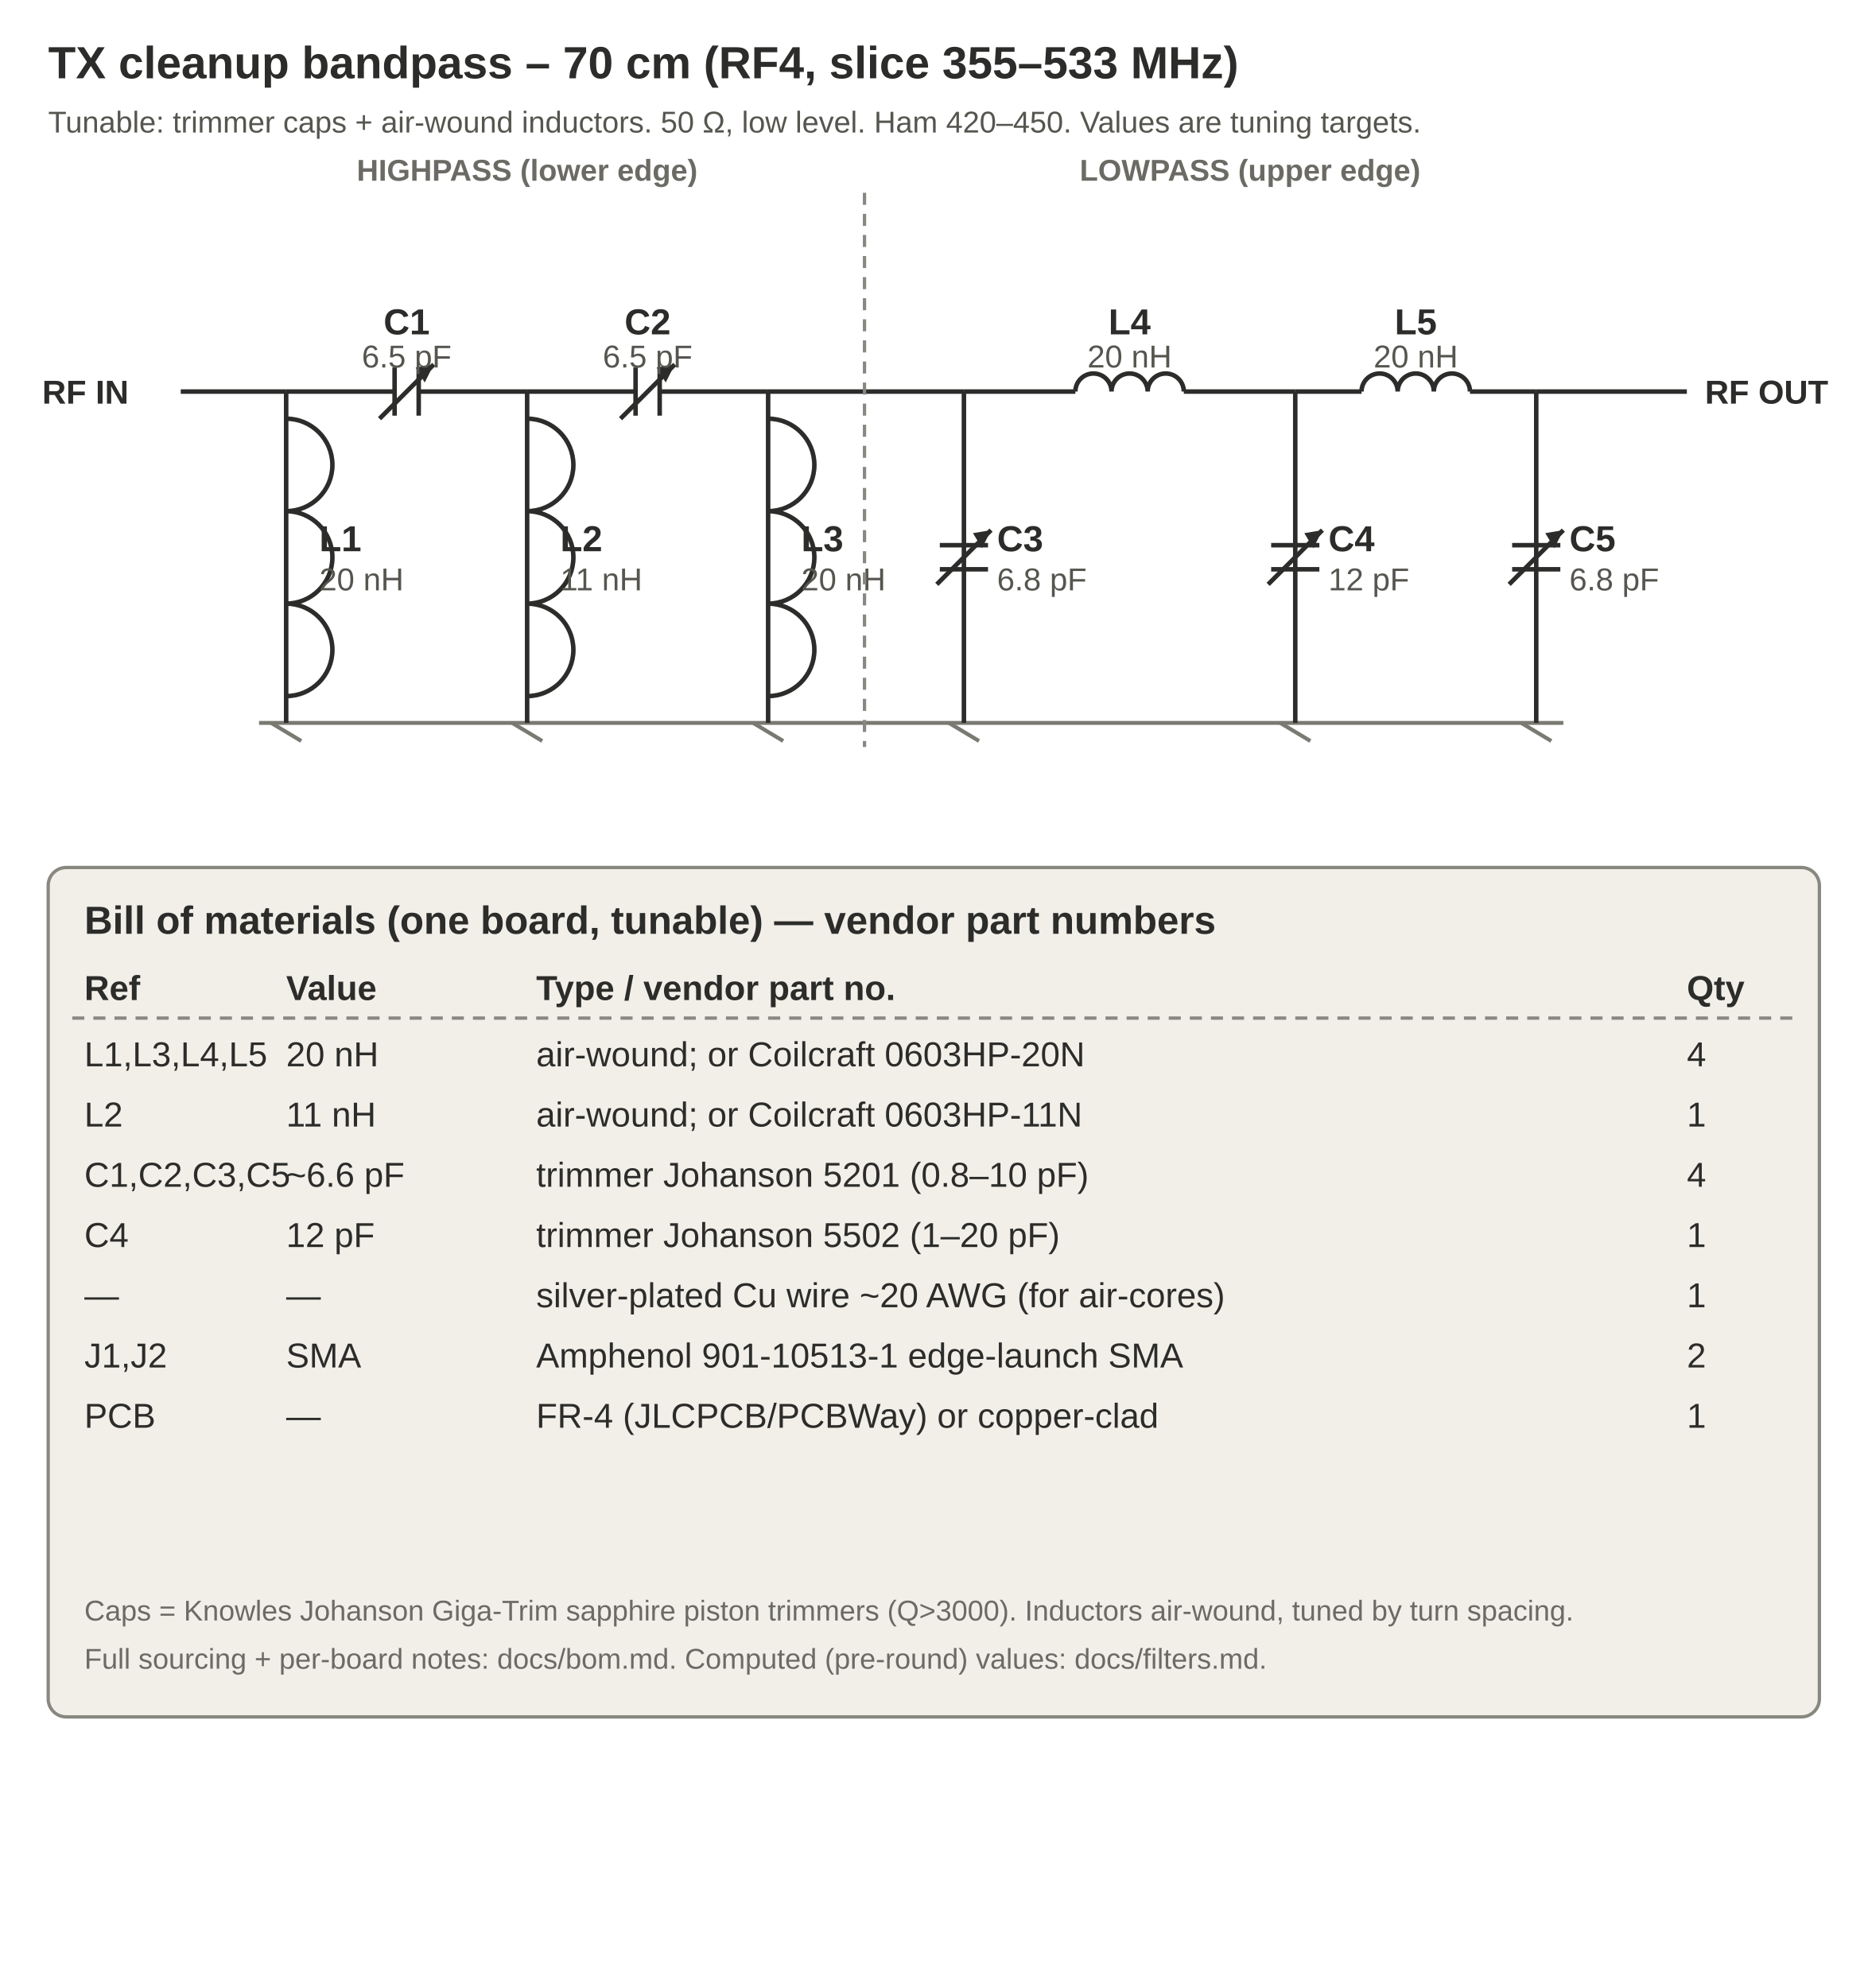
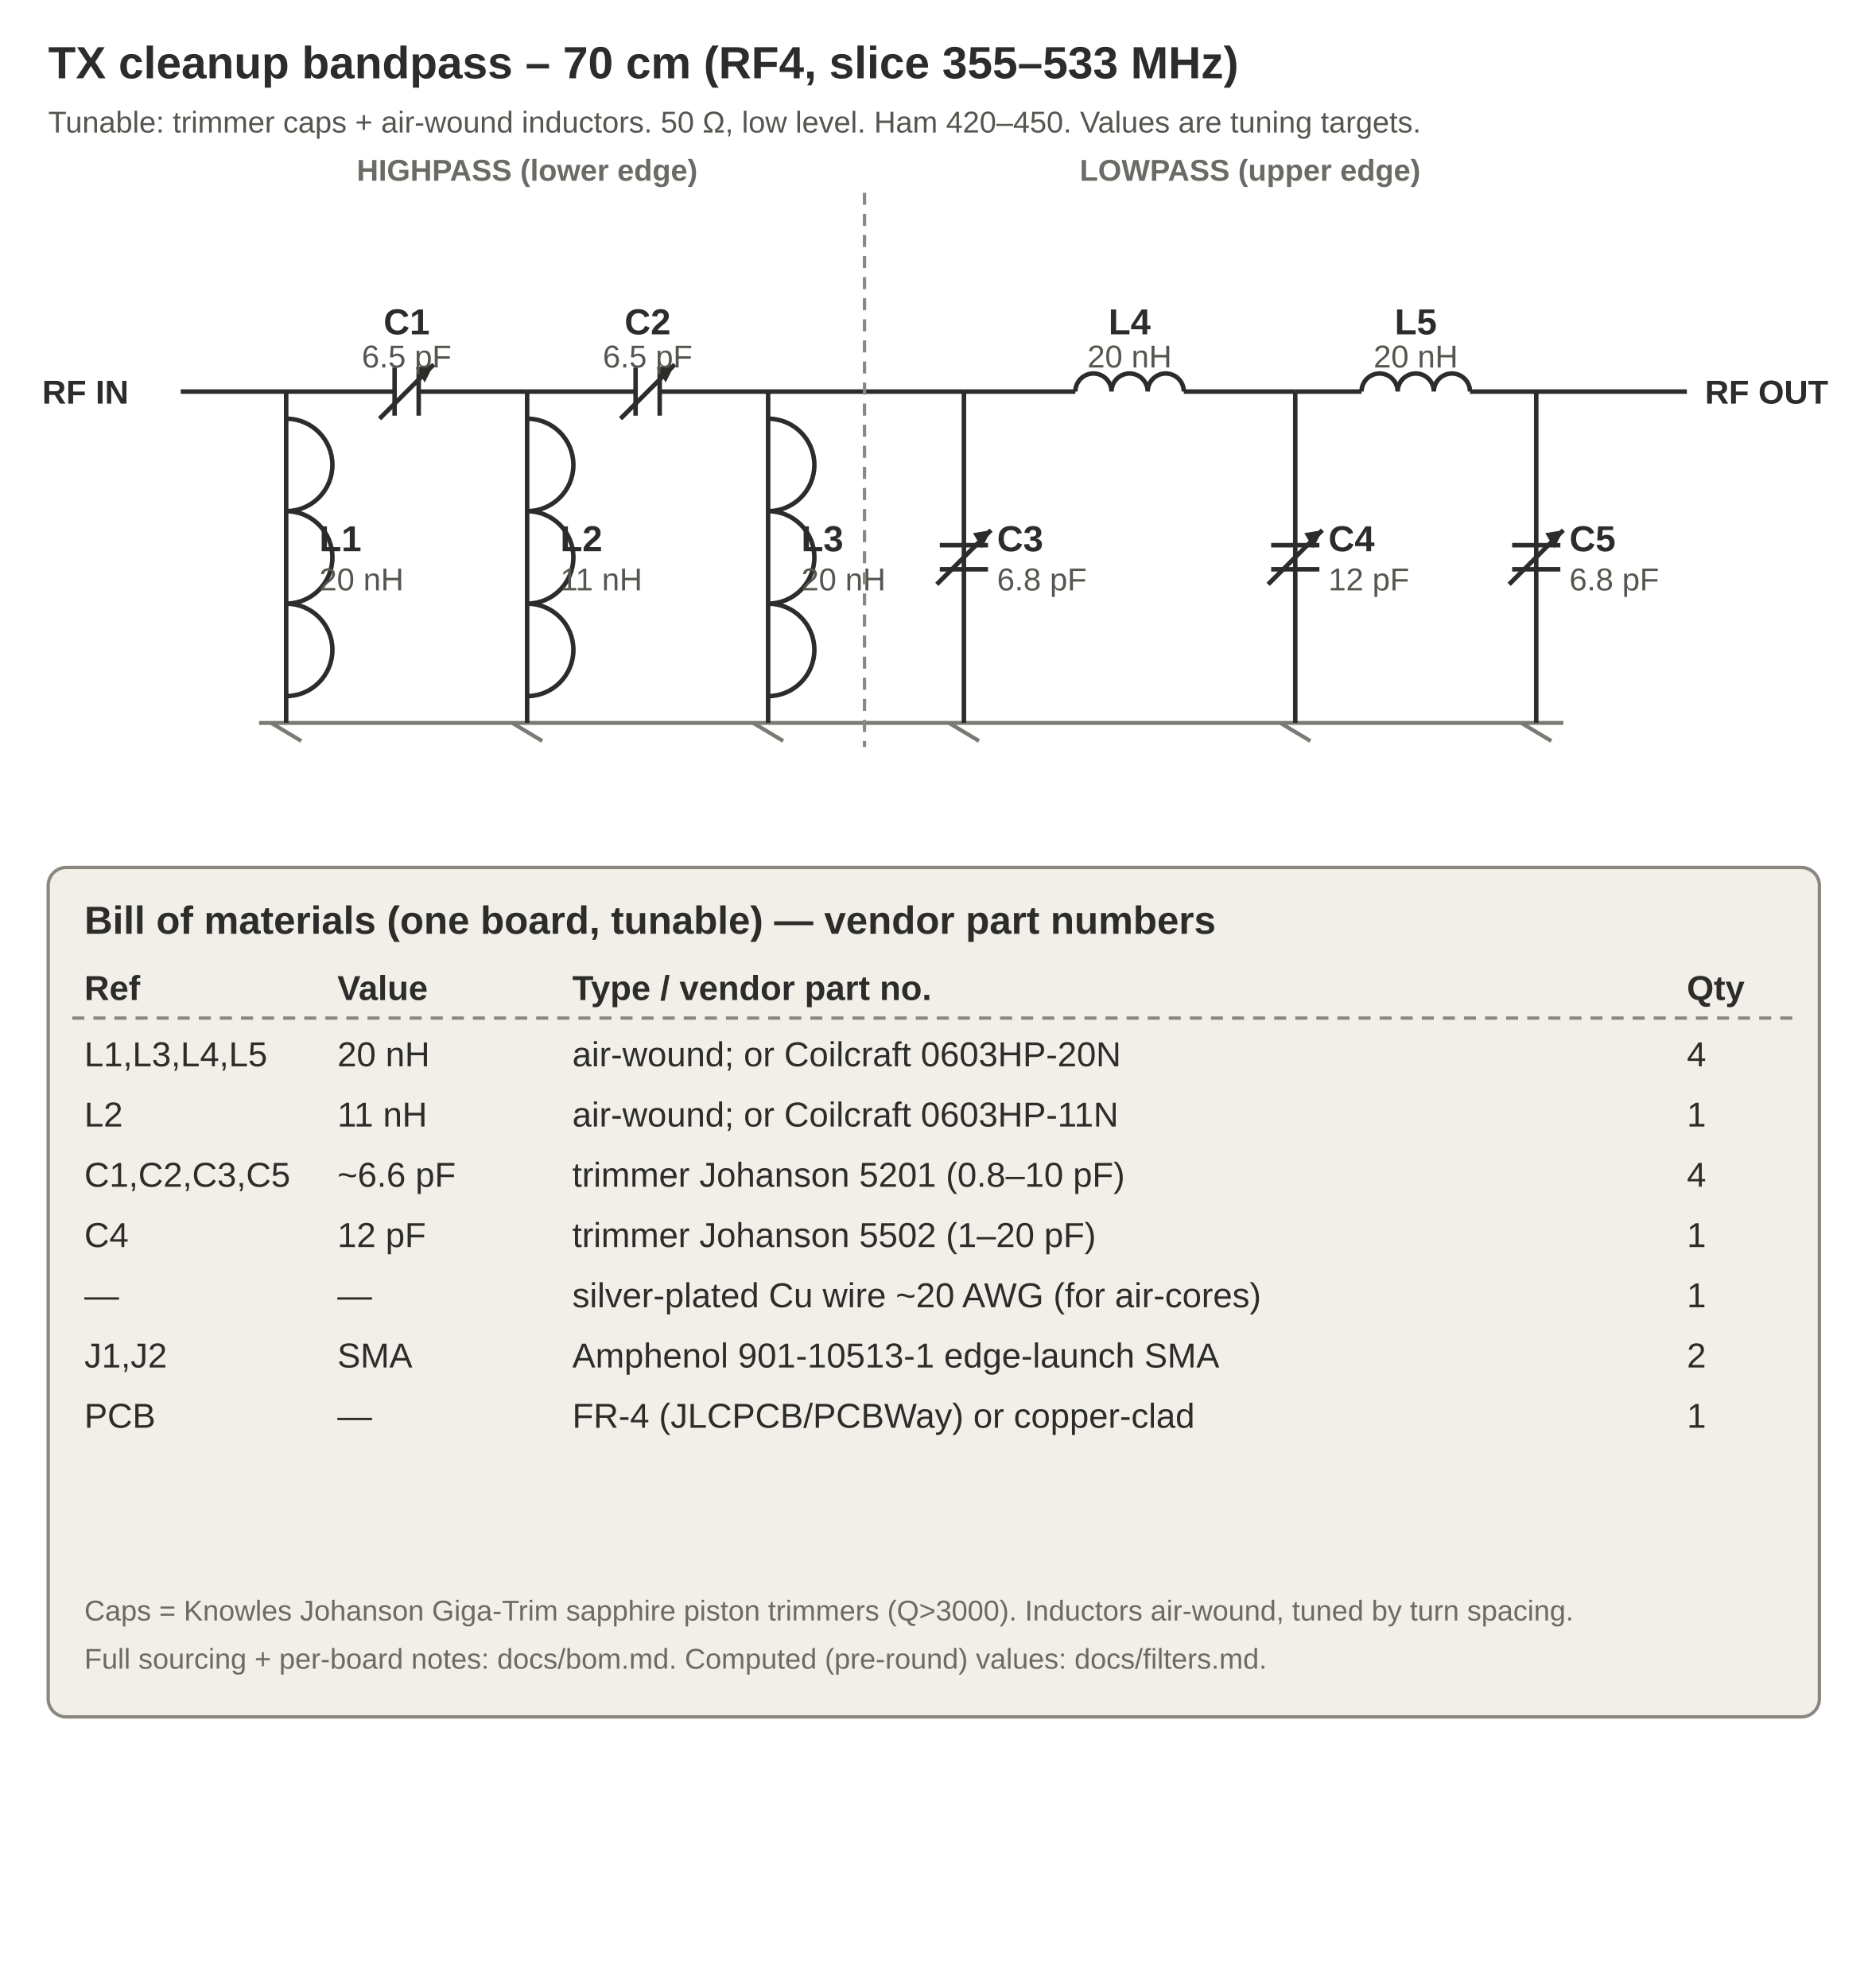
<svg xmlns="http://www.w3.org/2000/svg" width="1240" height="1320" viewBox="0 0 620 660" role="img">
  <style>text{font-family:Arial,Helvetica,sans-serif}.h1{font-size:15px;font-weight:700;fill:#2C2C2A}.h2{font-size:10px;fill:#56554f}.w{stroke:#2C2C2A;stroke-width:1.5;fill:none}.gnd{stroke:#7a7972;stroke-width:1.3}.lbl{font-size:12px;font-weight:700;fill:#2C2C2A}.val{font-size:10.5px;fill:#56554f}.sec{font-size:10px;font-weight:700;fill:#6b6a64}.port{font-size:11px;font-weight:700;fill:#2C2C2A}.cap2{font-size:9.5px;fill:#6b6a64}.th{font-size:11.5px;font-weight:700;fill:#2C2C2A}.td{font-size:11.5px;fill:#2C2C2A}.div{stroke:#888780;stroke-width:1.1;stroke-dasharray:4 3}.box{fill:#F1EFE8;stroke:#888780;stroke-width:1.1}</style>
  <text class="h1" x="16" y="26">TX cleanup bandpass – 70 cm (RF4, slice 355–533 MHz)</text>
  <text class="h2" x="16" y="44">Tunable: trimmer caps + air-wound inductors. 50 Ω, low level. Ham 420–450. Values are tuning targets.</text>
  <text class="port" x="14" y="134">RF IN</text>
  <text class="port" x="566" y="134">RF OUT</text>
  <line x1="60" y1="130" x2="95" y2="130" class="w" />
  <line x1="95" y1="130" x2="131" y2="130" class="w" />
  <line x1="131" y1="122" x2="131" y2="138" class="w" />
  <line x1="139" y1="122" x2="139" y2="138" class="w" />
  <line x1="126" y1="139" x2="144" y2="121" class="w" />
  <path d="M144 121 l-6 1 l3 5 z" fill="#2C2C2A" />
  <line x1="139" y1="130" x2="175" y2="130" class="w" />
  <text class="lbl" x="135" y="111" text-anchor="middle">C1</text>
  <text class="val" x="135" y="122" text-anchor="middle">6.5 pF</text>
  <line x1="175" y1="130" x2="211" y2="130" class="w" />
  <line x1="211" y1="122" x2="211" y2="138" class="w" />
  <line x1="219" y1="122" x2="219" y2="138" class="w" />
  <line x1="206" y1="139" x2="224" y2="121" class="w" />
  <path d="M224 121 l-6 1 l3 5 z" fill="#2C2C2A" />
  <line x1="219" y1="130" x2="255" y2="130" class="w" />
  <text class="lbl" x="215" y="111" text-anchor="middle">C2</text>
  <text class="val" x="215" y="122" text-anchor="middle">6.5 pF</text>
  <line x1="255" y1="130" x2="320" y2="130" class="w" />
  <line x1="320" y1="130" x2="357" y2="130" class="w" />
  <path d="M357 130 a6 6 0 0 1 12 0 a6 6 0 0 1 12 0 a6 6 0 0 1 12 0" class="w" />
  <line x1="393" y1="130" x2="430" y2="130" class="w" />
  <text class="lbl" x="375" y="111" text-anchor="middle">L4</text>
  <text class="val" x="375" y="122" text-anchor="middle">20 nH</text>
  <line x1="430" y1="130" x2="452" y2="130" class="w" />
  <path d="M452 130 a6 6 0 0 1 12 0 a6 6 0 0 1 12 0 a6 6 0 0 1 12 0" class="w" />
  <line x1="488" y1="130" x2="510" y2="130" class="w" />
  <text class="lbl" x="470" y="111" text-anchor="middle">L5</text>
  <text class="val" x="470" y="122" text-anchor="middle">20 nH</text>
  <line x1="510" y1="130" x2="560" y2="130" class="w" />
  <line x1="86" y1="240" x2="519" y2="240" class="gnd" />
  <line x1="95" y1="130" x2="95" y2="240" class="w" />
  <path d="M95 139 a6 6 0 0 1 0 30.7 a6 6 0 0 1 0 30.7 a6 6 0 0 1 0 30.7" class="w" />
  <line x1="90" y1="240" x2="100" y2="246" class="gnd" />
  <text class="lbl" x="106" y="183">L1</text>
  <text class="val" x="106" y="196">20 nH</text>
  <line x1="175" y1="130" x2="175" y2="240" class="w" />
  <path d="M175 139 a6 6 0 0 1 0 30.7 a6 6 0 0 1 0 30.7 a6 6 0 0 1 0 30.7" class="w" />
  <line x1="170" y1="240" x2="180" y2="246" class="gnd" />
  <text class="lbl" x="186" y="183">L2</text>
  <text class="val" x="186" y="196">11 nH</text>
  <line x1="255" y1="130" x2="255" y2="240" class="w" />
  <path d="M255 139 a6 6 0 0 1 0 30.7 a6 6 0 0 1 0 30.7 a6 6 0 0 1 0 30.7" class="w" />
  <line x1="250" y1="240" x2="260" y2="246" class="gnd" />
  <text class="lbl" x="266" y="183">L3</text>
  <text class="val" x="266" y="196">20 nH</text>
  <line x1="320" y1="130" x2="320" y2="240" class="w" />
  <line x1="312" y1="181" x2="328" y2="181" class="w" />
  <line x1="312" y1="189" x2="328" y2="189" class="w" />
  <line x1="311" y1="194" x2="329" y2="176" class="w" />
  <path d="M329 176 l-6 1 l3 5 z" fill="#2C2C2A" />
  <line x1="315" y1="240" x2="325" y2="246" class="gnd" />
  <text class="lbl" x="331" y="183">C3</text>
  <text class="val" x="331" y="196">6.8 pF</text>
  <line x1="430" y1="130" x2="430" y2="240" class="w" />
  <line x1="422" y1="181" x2="438" y2="181" class="w" />
  <line x1="422" y1="189" x2="438" y2="189" class="w" />
  <line x1="421" y1="194" x2="439" y2="176" class="w" />
  <path d="M439 176 l-6 1 l3 5 z" fill="#2C2C2A" />
  <line x1="425" y1="240" x2="435" y2="246" class="gnd" />
  <text class="lbl" x="441" y="183">C4</text>
  <text class="val" x="441" y="196">12 pF</text>
  <line x1="510" y1="130" x2="510" y2="240" class="w" />
  <line x1="502" y1="181" x2="518" y2="181" class="w" />
  <line x1="502" y1="189" x2="518" y2="189" class="w" />
  <line x1="501" y1="194" x2="519" y2="176" class="w" />
  <path d="M519 176 l-6 1 l3 5 z" fill="#2C2C2A" />
  <line x1="505" y1="240" x2="515" y2="246" class="gnd" />
  <text class="lbl" x="521" y="183">C5</text>
  <text class="val" x="521" y="196">6.8 pF</text>
  <line x1="287" y1="64" x2="287" y2="248" class="div" />
  <text class="sec" x="175" y="60" text-anchor="middle">HIGHPASS (lower edge)</text>
  <text class="sec" x="415" y="60" text-anchor="middle">LOWPASS (upper edge)</text>
  <rect class="box" x="16" y="288" width="588" height="282" rx="6" />
  <text class="h1" x="28" y="310" style="font-size:13px">Bill of materials (one board, tunable) — vendor part numbers</text>
  <text class="th" x="28" y="332">Ref</text>
-   <text class="th" x="95" y="332">Value</text>
-   <text class="th" x="178" y="332">Type / vendor part no.</text>
+   <text class="th" x="112" y="332">Value</text>
+   <text class="th" x="190" y="332">Type / vendor part no.</text>
  <text class="th" x="560" y="332">Qty</text>
  <line x1="24" y1="338" x2="596" y2="338" class="div" />
  <text class="td" x="28" y="354">L1,L3,L4,L5</text>
-   <text class="td" x="95" y="354">20 nH</text>
-   <text class="td" x="178" y="354">air-wound; or Coilcraft 0603HP-20N</text>
+   <text class="td" x="112" y="354">20 nH</text>
+   <text class="td" x="190" y="354">air-wound; or Coilcraft 0603HP-20N</text>
  <text class="td" x="560" y="354">4</text>
  <text class="td" x="28" y="374">L2</text>
-   <text class="td" x="95" y="374">11 nH</text>
-   <text class="td" x="178" y="374">air-wound; or Coilcraft 0603HP-11N</text>
+   <text class="td" x="112" y="374">11 nH</text>
+   <text class="td" x="190" y="374">air-wound; or Coilcraft 0603HP-11N</text>
  <text class="td" x="560" y="374">1</text>
  <text class="td" x="28" y="394">C1,C2,C3,C5</text>
-   <text class="td" x="95" y="394">~6.6 pF</text>
-   <text class="td" x="178" y="394">trimmer Johanson 5201 (0.8–10 pF)</text>
+   <text class="td" x="112" y="394">~6.6 pF</text>
+   <text class="td" x="190" y="394">trimmer Johanson 5201 (0.8–10 pF)</text>
  <text class="td" x="560" y="394">4</text>
  <text class="td" x="28" y="414">C4</text>
-   <text class="td" x="95" y="414">12 pF</text>
-   <text class="td" x="178" y="414">trimmer Johanson 5502 (1–20 pF)</text>
+   <text class="td" x="112" y="414">12 pF</text>
+   <text class="td" x="190" y="414">trimmer Johanson 5502 (1–20 pF)</text>
  <text class="td" x="560" y="414">1</text>
  <text class="td" x="28" y="434">—</text>
-   <text class="td" x="95" y="434">—</text>
-   <text class="td" x="178" y="434">silver-plated Cu wire ~20 AWG (for air-cores)</text>
+   <text class="td" x="112" y="434">—</text>
+   <text class="td" x="190" y="434">silver-plated Cu wire ~20 AWG (for air-cores)</text>
  <text class="td" x="560" y="434">1</text>
  <text class="td" x="28" y="454">J1,J2</text>
-   <text class="td" x="95" y="454">SMA</text>
-   <text class="td" x="178" y="454">Amphenol 901-10513-1 edge-launch SMA</text>
+   <text class="td" x="112" y="454">SMA</text>
+   <text class="td" x="190" y="454">Amphenol 901-10513-1 edge-launch SMA</text>
  <text class="td" x="560" y="454">2</text>
  <text class="td" x="28" y="474">PCB</text>
-   <text class="td" x="95" y="474">—</text>
-   <text class="td" x="178" y="474">FR-4 (JLCPCB/PCBWay) or copper-clad</text>
+   <text class="td" x="112" y="474">—</text>
+   <text class="td" x="190" y="474">FR-4 (JLCPCB/PCBWay) or copper-clad</text>
  <text class="td" x="560" y="474">1</text>
  <text class="cap2" x="28" y="538">Caps = Knowles Johanson Giga-Trim sapphire piston trimmers (Q&gt;3000). Inductors air-wound, tuned by turn spacing.</text>
  <text class="cap2" x="28" y="554">Full sourcing + per-board notes: docs/bom.md. Computed (pre-round) values: docs/filters.md.</text>
</svg>
